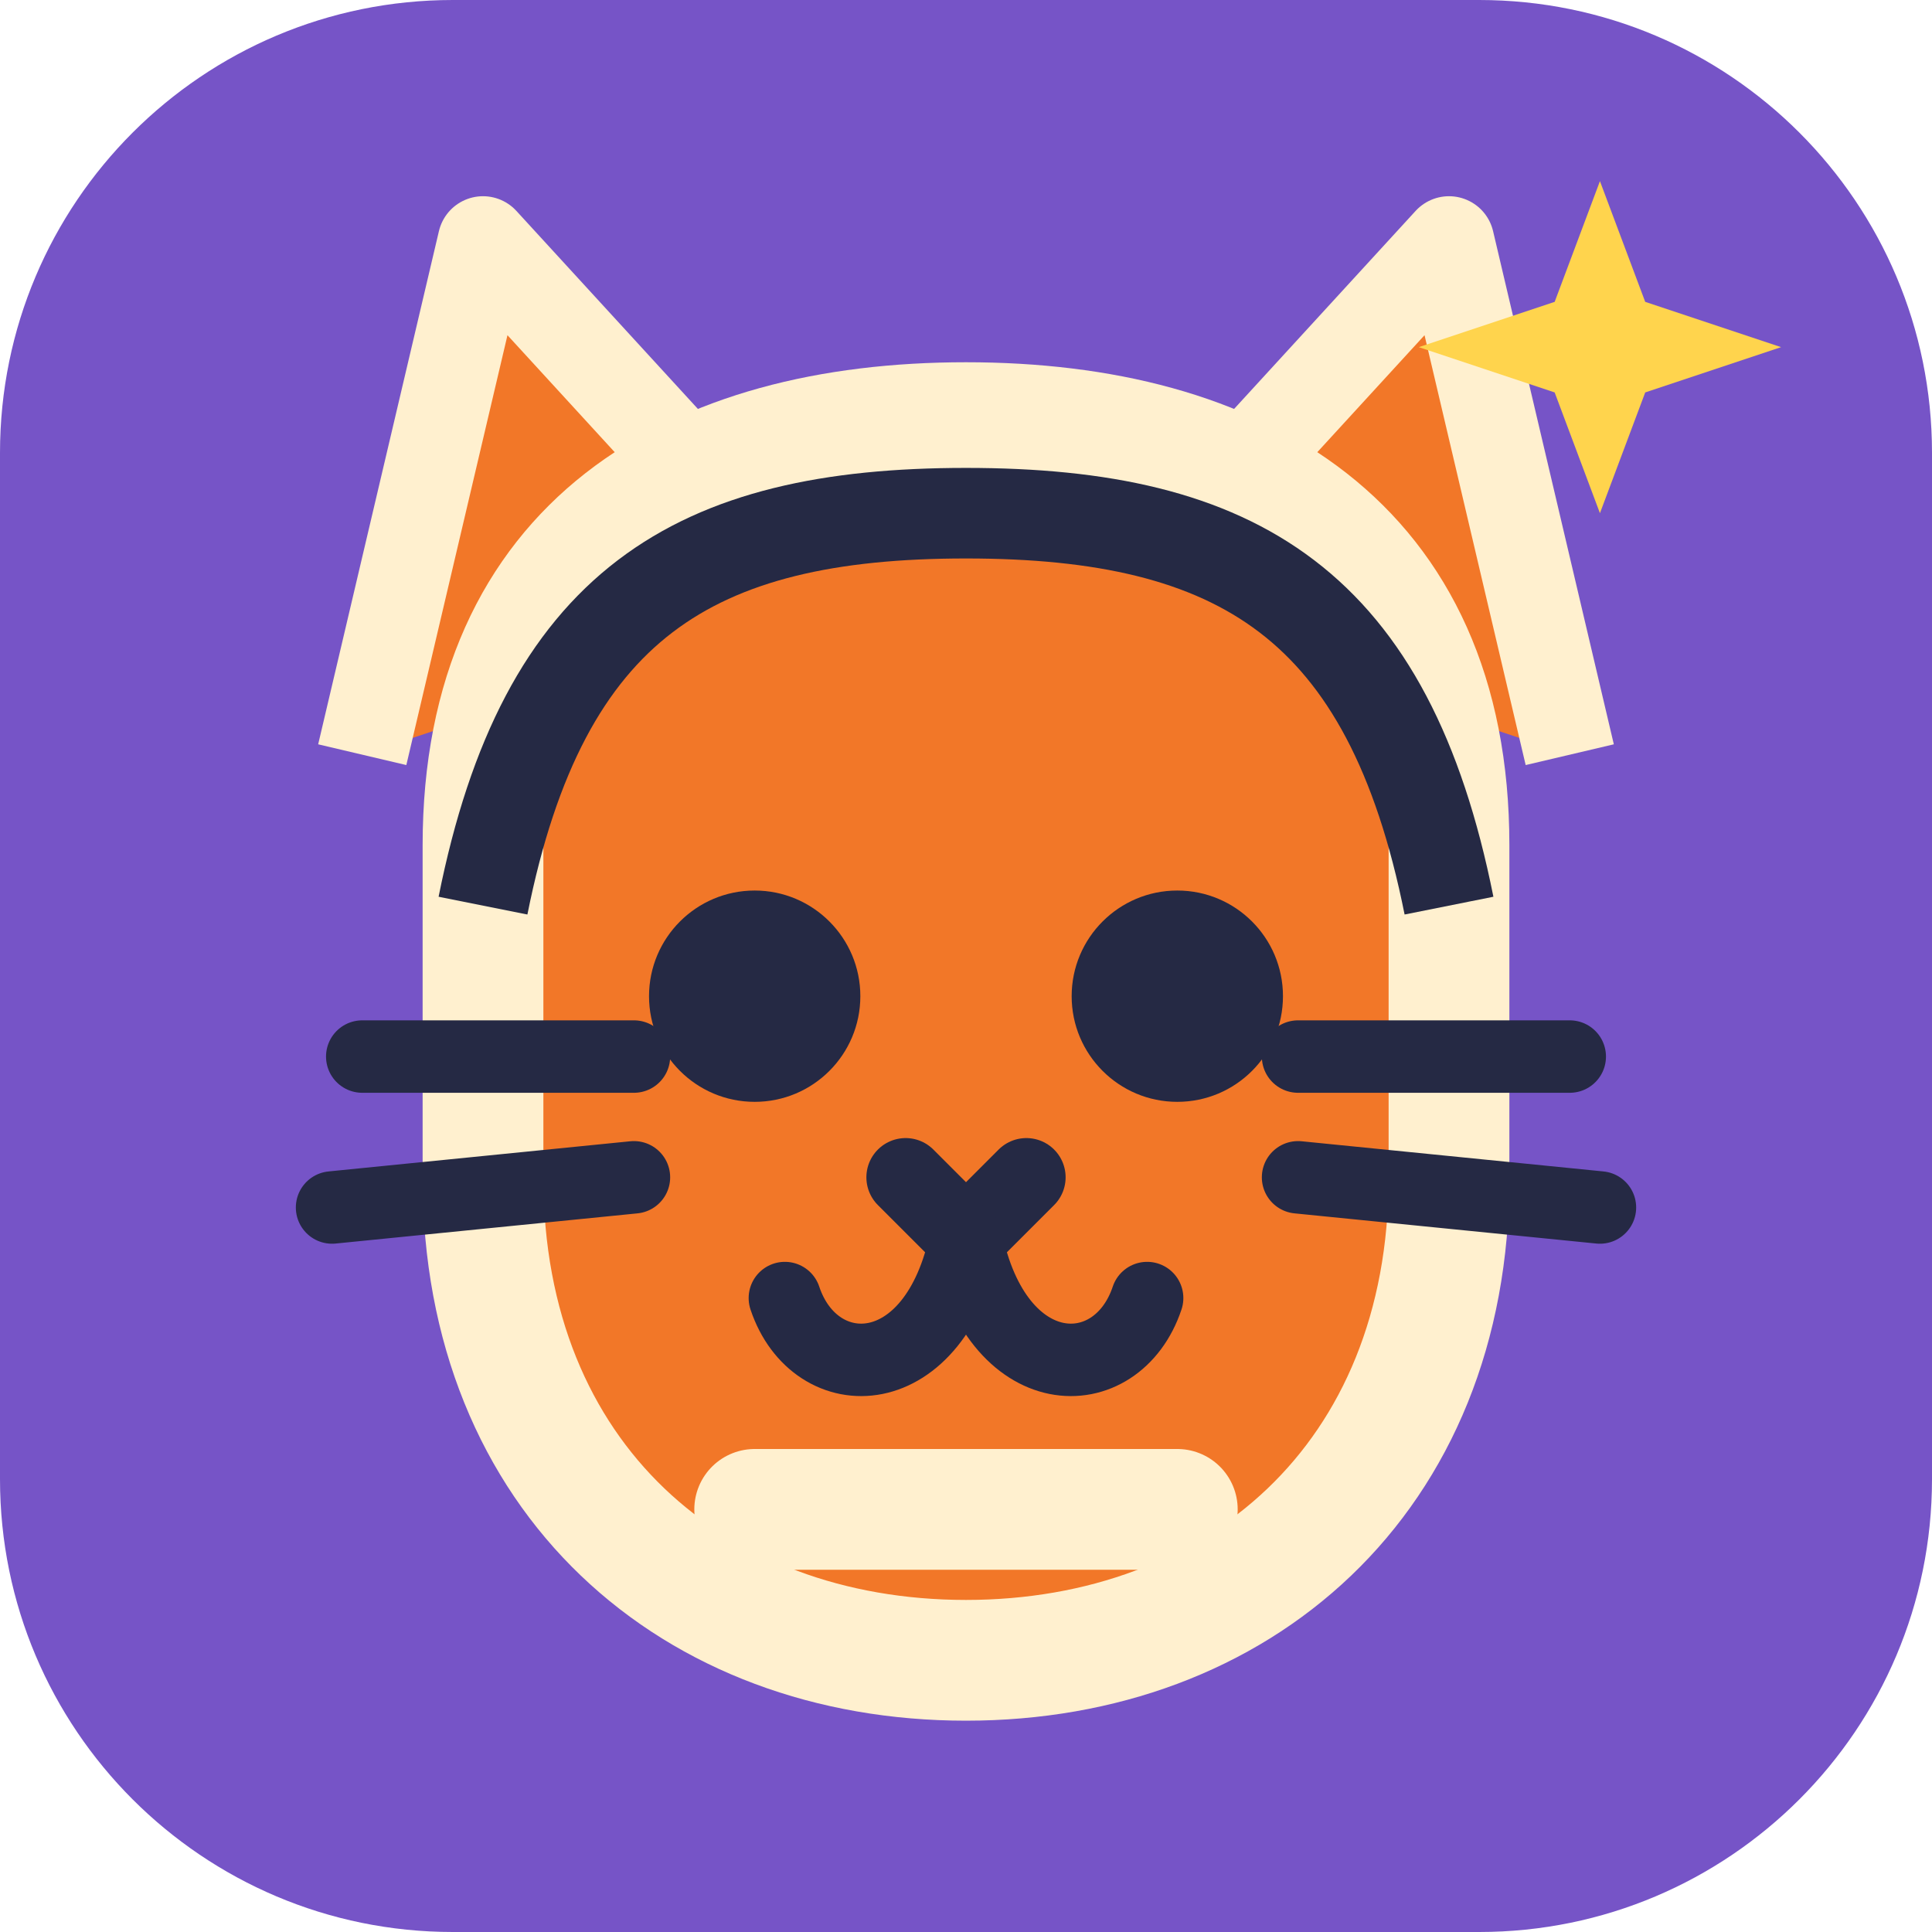
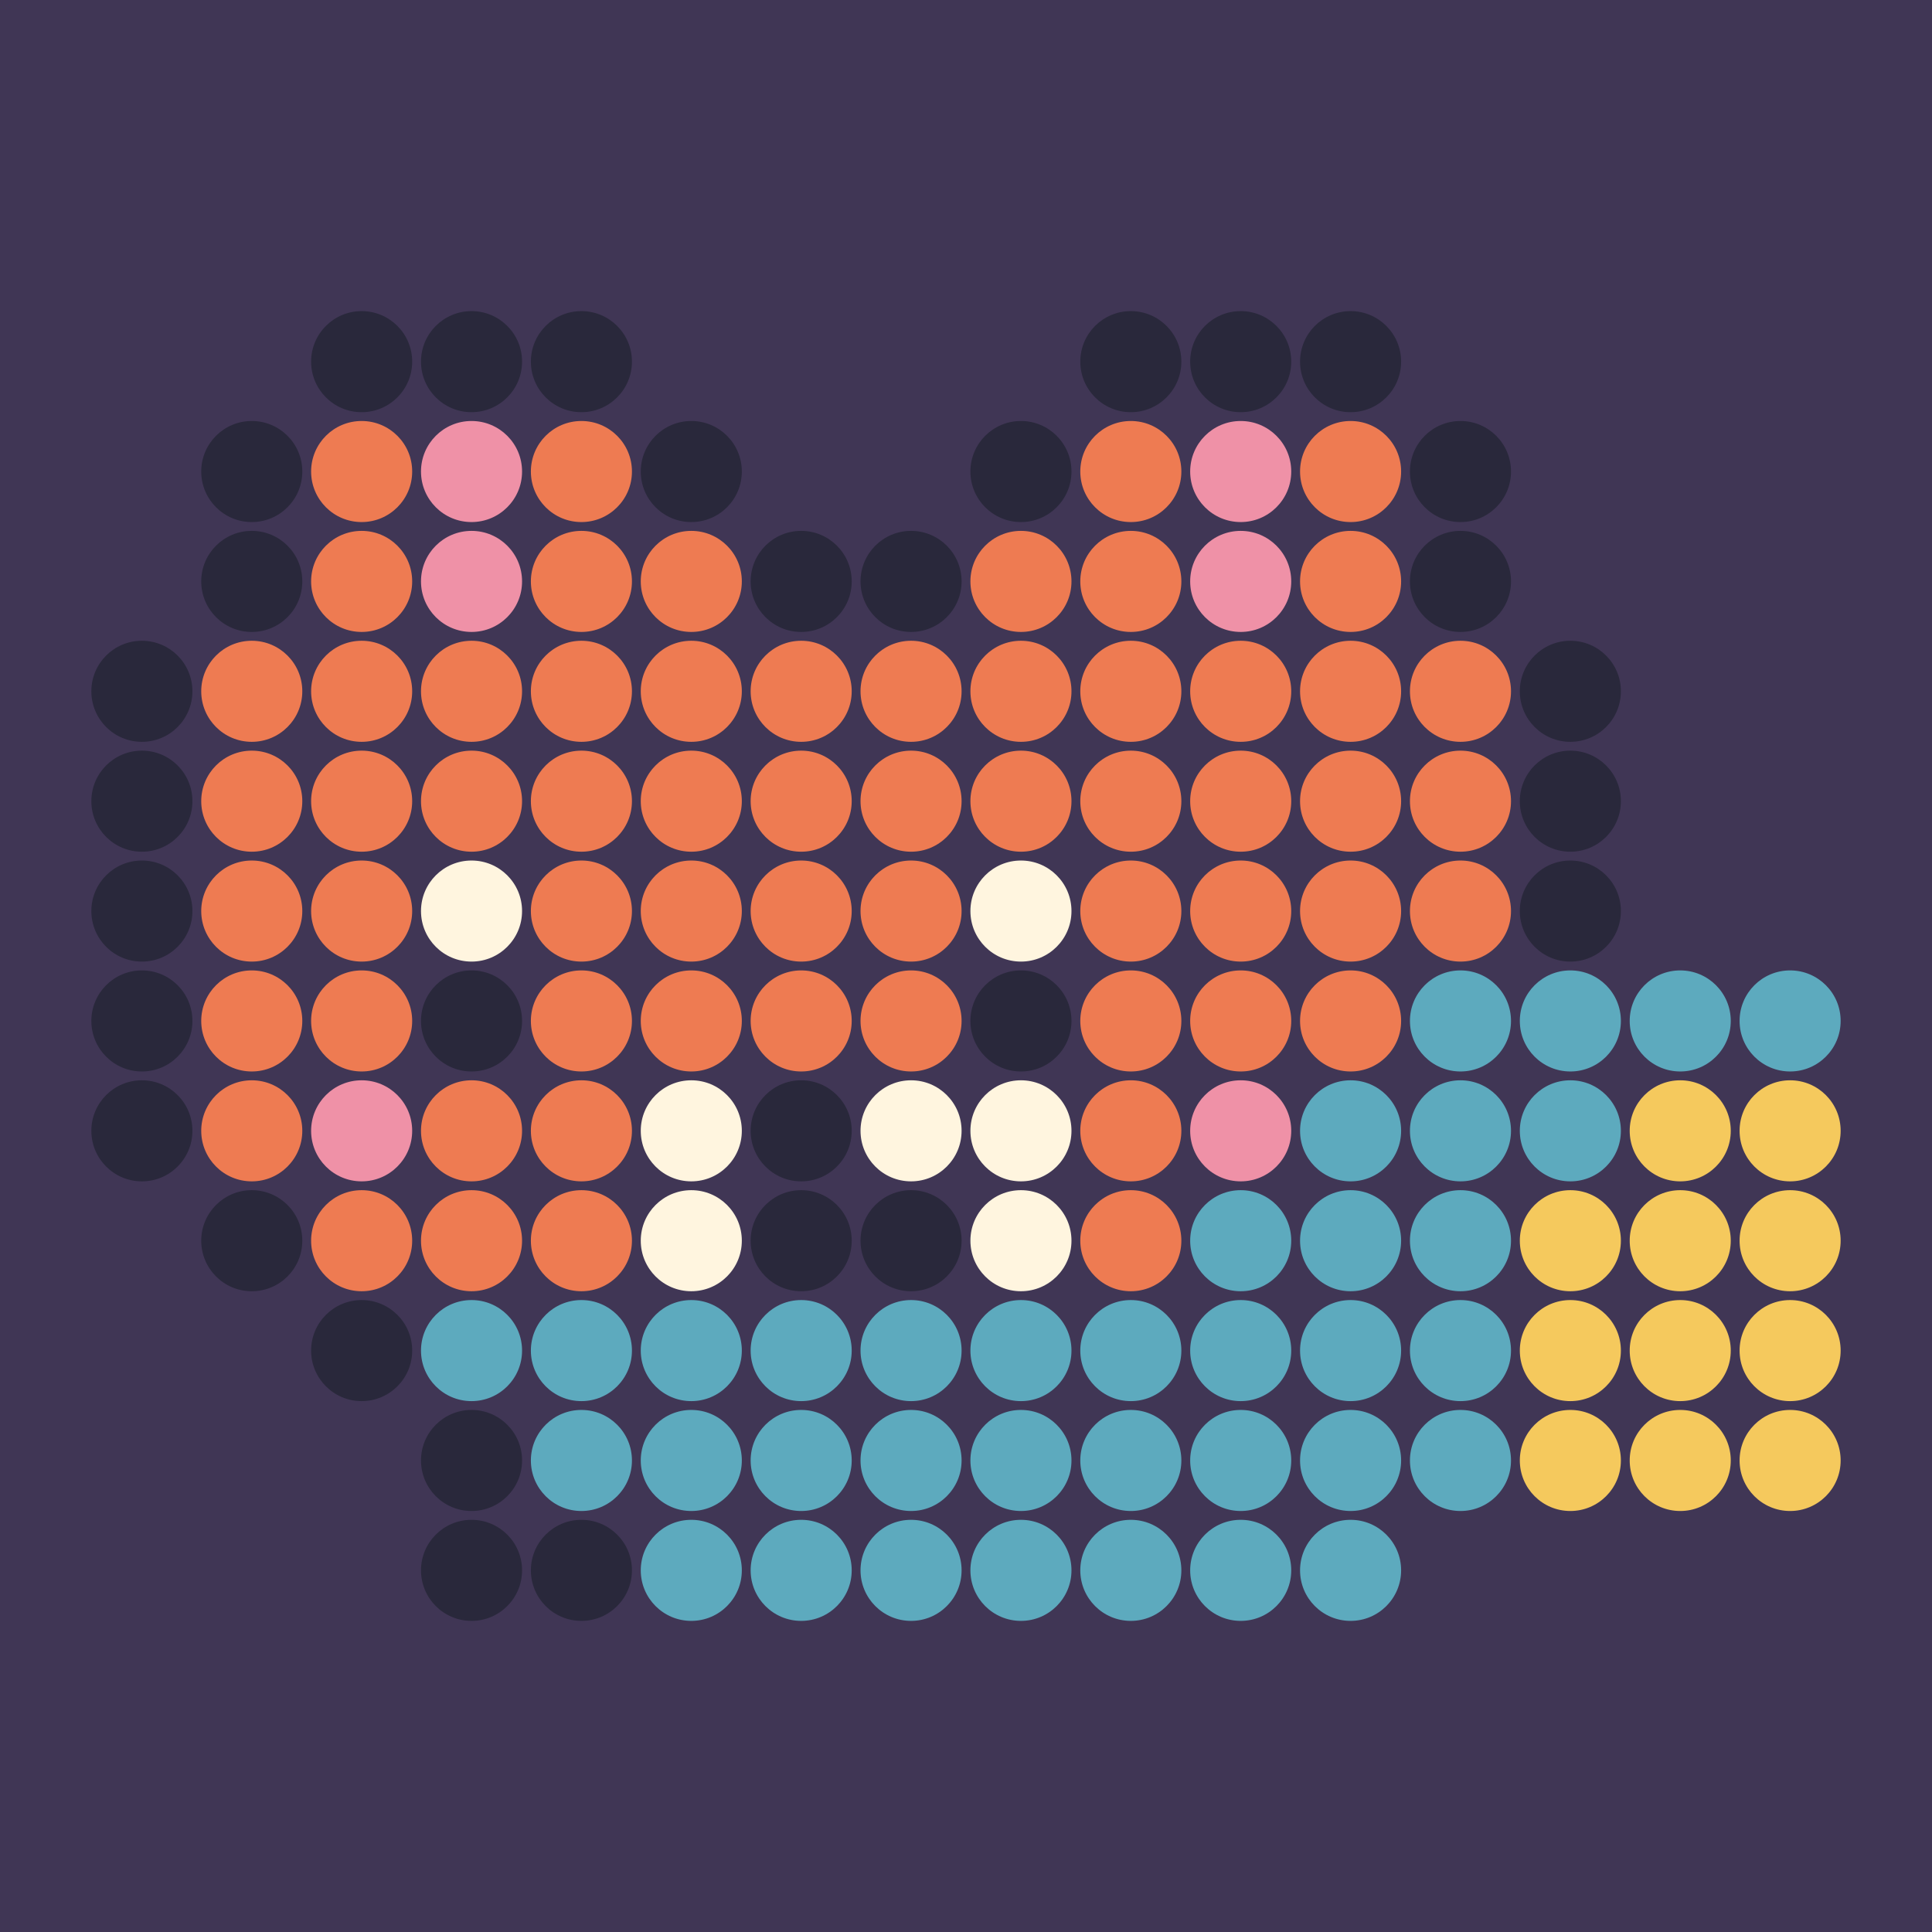
- <svg xmlns="http://www.w3.org/2000/svg" width="64" height="64" viewBox="0 0 64 64" fill="none">
-   <rect width="64" height="64" rx="15" fill="#7654C7" />
-   <path d="M12 25L16 8L27 20M52 25L48 8L37 20" fill="#F27728" stroke="#FFF0CF" stroke-width="3" stroke-linejoin="round" />
-   <path d="M16 28C16 18 23 14 32 14C41 14 48 18 48 28V39C48 49 41 55 32 55C23 55 16 49 16 39V28Z" fill="#F27728" stroke="#FFF0CF" stroke-width="4" />
-   <path d="M16 30C18 20 23 17 32 17C41 17 46 20 48 30" stroke="#252944" stroke-width="3" />
-   <circle cx="25" cy="33" r="3.5" fill="#252944" />
-   <circle cx="39" cy="33" r="3.5" fill="#252944" />
-   <path d="M30 39L32 41L34 39" stroke="#252944" stroke-width="2.6" stroke-linecap="round" stroke-linejoin="round" />
-   <path d="M32 41C31 46 27 46 26 43M32 41C33 46 37 46 38 43M12 35H21M11 40L21 39M52 35H43M53 40L43 39" stroke="#252944" stroke-width="2.4" stroke-linecap="round" />
-   <path d="M25 50H39" stroke="#FFF0CF" stroke-width="4" stroke-linecap="round" />
-   <path d="M53 6L54.5 10L59 11.5L54.5 13L53 17L51.5 13L47 11.5L51.5 10L53 6Z" fill="#FFD44D" />
+ <svg xmlns="http://www.w3.org/2000/svg" width="64" height="64" viewBox="0 0 64 64">
+   <rect width="64" height="64" fill="#403655" />
+   <circle cx="11.98" cy="11.98" r="1.674" fill="#29283B" />
+   <circle cx="15.62" cy="11.98" r="1.674" fill="#29283B" />
+   <circle cx="19.26" cy="11.98" r="1.674" fill="#29283B" />
+   <circle cx="37.46" cy="11.98" r="1.674" fill="#29283B" />
+   <circle cx="41.1" cy="11.98" r="1.674" fill="#29283B" />
+   <circle cx="44.74" cy="11.98" r="1.674" fill="#29283B" />
+   <circle cx="8.34" cy="15.62" r="1.674" fill="#29283B" />
+   <circle cx="11.98" cy="15.62" r="1.674" fill="#EE7B52" />
+   <circle cx="15.62" cy="15.62" r="1.674" fill="#EF91A7" />
+   <circle cx="19.26" cy="15.62" r="1.674" fill="#EE7B52" />
+   <circle cx="22.9" cy="15.62" r="1.674" fill="#29283B" />
+   <circle cx="33.82" cy="15.62" r="1.674" fill="#29283B" />
+   <circle cx="37.46" cy="15.62" r="1.674" fill="#EE7B52" />
+   <circle cx="41.1" cy="15.62" r="1.674" fill="#EF91A7" />
+   <circle cx="44.74" cy="15.62" r="1.674" fill="#EE7B52" />
+   <circle cx="48.38" cy="15.62" r="1.674" fill="#29283B" />
+   <circle cx="8.34" cy="19.26" r="1.674" fill="#29283B" />
+   <circle cx="11.98" cy="19.26" r="1.674" fill="#EE7B52" />
+   <circle cx="15.62" cy="19.26" r="1.674" fill="#EF91A7" />
+   <circle cx="19.26" cy="19.26" r="1.674" fill="#EE7B52" />
+   <circle cx="22.9" cy="19.26" r="1.674" fill="#EE7B52" />
+   <circle cx="26.54" cy="19.26" r="1.674" fill="#29283B" />
+   <circle cx="30.18" cy="19.26" r="1.674" fill="#29283B" />
+   <circle cx="33.82" cy="19.26" r="1.674" fill="#EE7B52" />
+   <circle cx="37.46" cy="19.26" r="1.674" fill="#EE7B52" />
+   <circle cx="41.1" cy="19.26" r="1.674" fill="#EF91A7" />
+   <circle cx="44.74" cy="19.26" r="1.674" fill="#EE7B52" />
+   <circle cx="48.38" cy="19.26" r="1.674" fill="#29283B" />
+   <circle cx="4.7" cy="22.9" r="1.674" fill="#29283B" />
+   <circle cx="8.34" cy="22.9" r="1.674" fill="#EE7B52" />
+   <circle cx="11.98" cy="22.9" r="1.674" fill="#EE7B52" />
+   <circle cx="15.62" cy="22.9" r="1.674" fill="#EE7B52" />
+   <circle cx="19.26" cy="22.9" r="1.674" fill="#EE7B52" />
+   <circle cx="22.9" cy="22.9" r="1.674" fill="#EE7B52" />
+   <circle cx="26.54" cy="22.9" r="1.674" fill="#EE7B52" />
+   <circle cx="30.18" cy="22.9" r="1.674" fill="#EE7B52" />
+   <circle cx="33.82" cy="22.9" r="1.674" fill="#EE7B52" />
+   <circle cx="37.46" cy="22.9" r="1.674" fill="#EE7B52" />
+   <circle cx="41.1" cy="22.9" r="1.674" fill="#EE7B52" />
+   <circle cx="44.74" cy="22.9" r="1.674" fill="#EE7B52" />
+   <circle cx="48.38" cy="22.9" r="1.674" fill="#EE7B52" />
+   <circle cx="52.02" cy="22.9" r="1.674" fill="#29283B" />
+   <circle cx="4.7" cy="26.54" r="1.674" fill="#29283B" />
+   <circle cx="8.34" cy="26.54" r="1.674" fill="#EE7B52" />
+   <circle cx="11.98" cy="26.54" r="1.674" fill="#EE7B52" />
+   <circle cx="15.62" cy="26.54" r="1.674" fill="#EE7B52" />
+   <circle cx="19.26" cy="26.54" r="1.674" fill="#EE7B52" />
+   <circle cx="22.9" cy="26.54" r="1.674" fill="#EE7B52" />
+   <circle cx="26.54" cy="26.54" r="1.674" fill="#EE7B52" />
+   <circle cx="30.18" cy="26.54" r="1.674" fill="#EE7B52" />
+   <circle cx="33.82" cy="26.54" r="1.674" fill="#EE7B52" />
+   <circle cx="37.46" cy="26.54" r="1.674" fill="#EE7B52" />
+   <circle cx="41.1" cy="26.54" r="1.674" fill="#EE7B52" />
+   <circle cx="44.74" cy="26.54" r="1.674" fill="#EE7B52" />
+   <circle cx="48.38" cy="26.54" r="1.674" fill="#EE7B52" />
+   <circle cx="52.02" cy="26.54" r="1.674" fill="#29283B" />
+   <circle cx="4.7" cy="30.18" r="1.674" fill="#29283B" />
+   <circle cx="8.34" cy="30.18" r="1.674" fill="#EE7B52" />
+   <circle cx="11.98" cy="30.18" r="1.674" fill="#EE7B52" />
+   <circle cx="15.62" cy="30.18" r="1.674" fill="#FFF5DF" />
+   <circle cx="19.26" cy="30.18" r="1.674" fill="#EE7B52" />
+   <circle cx="22.9" cy="30.18" r="1.674" fill="#EE7B52" />
+   <circle cx="26.54" cy="30.18" r="1.674" fill="#EE7B52" />
+   <circle cx="30.18" cy="30.18" r="1.674" fill="#EE7B52" />
+   <circle cx="33.82" cy="30.18" r="1.674" fill="#FFF5DF" />
+   <circle cx="37.46" cy="30.18" r="1.674" fill="#EE7B52" />
+   <circle cx="41.1" cy="30.18" r="1.674" fill="#EE7B52" />
+   <circle cx="44.74" cy="30.18" r="1.674" fill="#EE7B52" />
+   <circle cx="48.38" cy="30.18" r="1.674" fill="#EE7B52" />
+   <circle cx="52.02" cy="30.18" r="1.674" fill="#29283B" />
+   <circle cx="4.7" cy="33.82" r="1.674" fill="#29283B" />
+   <circle cx="8.34" cy="33.82" r="1.674" fill="#EE7B52" />
+   <circle cx="11.98" cy="33.82" r="1.674" fill="#EE7B52" />
+   <circle cx="15.62" cy="33.82" r="1.674" fill="#29283B" />
+   <circle cx="19.26" cy="33.82" r="1.674" fill="#EE7B52" />
+   <circle cx="22.9" cy="33.82" r="1.674" fill="#EE7B52" />
+   <circle cx="26.54" cy="33.82" r="1.674" fill="#EE7B52" />
+   <circle cx="30.18" cy="33.82" r="1.674" fill="#EE7B52" />
+   <circle cx="33.82" cy="33.82" r="1.674" fill="#29283B" />
+   <circle cx="37.46" cy="33.82" r="1.674" fill="#EE7B52" />
+   <circle cx="41.1" cy="33.82" r="1.674" fill="#EE7B52" />
+   <circle cx="44.74" cy="33.82" r="1.674" fill="#EE7B52" />
+   <circle cx="48.38" cy="33.82" r="1.674" fill="#5DAABE" />
+   <circle cx="52.02" cy="33.82" r="1.674" fill="#5DAABE" />
+   <circle cx="55.66" cy="33.82" r="1.674" fill="#5DAABE" />
+   <circle cx="59.3" cy="33.82" r="1.674" fill="#5DAABE" />
+   <circle cx="4.7" cy="37.46" r="1.674" fill="#29283B" />
+   <circle cx="8.34" cy="37.46" r="1.674" fill="#EE7B52" />
+   <circle cx="11.98" cy="37.46" r="1.674" fill="#EF91A7" />
+   <circle cx="15.62" cy="37.46" r="1.674" fill="#EE7B52" />
+   <circle cx="19.26" cy="37.46" r="1.674" fill="#EE7B52" />
+   <circle cx="22.9" cy="37.46" r="1.674" fill="#FFF5DF" />
+   <circle cx="26.54" cy="37.46" r="1.674" fill="#29283B" />
+   <circle cx="30.18" cy="37.46" r="1.674" fill="#FFF5DF" />
+   <circle cx="33.82" cy="37.46" r="1.674" fill="#FFF5DF" />
+   <circle cx="37.46" cy="37.46" r="1.674" fill="#EE7B52" />
+   <circle cx="41.1" cy="37.46" r="1.674" fill="#EF91A7" />
+   <circle cx="44.74" cy="37.46" r="1.674" fill="#5DAABE" />
+   <circle cx="48.38" cy="37.46" r="1.674" fill="#5DAABE" />
+   <circle cx="52.02" cy="37.46" r="1.674" fill="#5DAABE" />
+   <circle cx="55.66" cy="37.46" r="1.674" fill="#F5C95D" />
+   <circle cx="59.3" cy="37.46" r="1.674" fill="#F5C95D" />
+   <circle cx="8.34" cy="41.1" r="1.674" fill="#29283B" />
+   <circle cx="11.98" cy="41.1" r="1.674" fill="#EE7B52" />
+   <circle cx="15.62" cy="41.1" r="1.674" fill="#EE7B52" />
+   <circle cx="19.26" cy="41.1" r="1.674" fill="#EE7B52" />
+   <circle cx="22.9" cy="41.1" r="1.674" fill="#FFF5DF" />
+   <circle cx="26.54" cy="41.1" r="1.674" fill="#29283B" />
+   <circle cx="30.18" cy="41.1" r="1.674" fill="#29283B" />
+   <circle cx="33.82" cy="41.1" r="1.674" fill="#FFF5DF" />
+   <circle cx="37.46" cy="41.1" r="1.674" fill="#EE7B52" />
+   <circle cx="41.1" cy="41.1" r="1.674" fill="#5DAABE" />
+   <circle cx="44.74" cy="41.1" r="1.674" fill="#5DAABE" />
+   <circle cx="48.38" cy="41.1" r="1.674" fill="#5DAABE" />
+   <circle cx="52.02" cy="41.1" r="1.674" fill="#F5C95D" />
+   <circle cx="55.66" cy="41.1" r="1.674" fill="#F5C95D" />
+   <circle cx="59.3" cy="41.1" r="1.674" fill="#F5C95D" />
+   <circle cx="11.98" cy="44.74" r="1.674" fill="#29283B" />
+   <circle cx="15.62" cy="44.74" r="1.674" fill="#5DAABE" />
+   <circle cx="19.26" cy="44.74" r="1.674" fill="#5DAABE" />
+   <circle cx="22.9" cy="44.74" r="1.674" fill="#5DAABE" />
+   <circle cx="26.54" cy="44.74" r="1.674" fill="#5DAABE" />
+   <circle cx="30.18" cy="44.74" r="1.674" fill="#5DAABE" />
+   <circle cx="33.82" cy="44.74" r="1.674" fill="#5DAABE" />
+   <circle cx="37.46" cy="44.74" r="1.674" fill="#5DAABE" />
+   <circle cx="41.1" cy="44.74" r="1.674" fill="#5DAABE" />
+   <circle cx="44.74" cy="44.74" r="1.674" fill="#5DAABE" />
+   <circle cx="48.38" cy="44.74" r="1.674" fill="#5DAABE" />
+   <circle cx="52.02" cy="44.74" r="1.674" fill="#F5C95D" />
+   <circle cx="55.66" cy="44.74" r="1.674" fill="#F5C95D" />
+   <circle cx="59.3" cy="44.74" r="1.674" fill="#F5C95D" />
+   <circle cx="15.62" cy="48.38" r="1.674" fill="#29283B" />
+   <circle cx="19.26" cy="48.38" r="1.674" fill="#5DAABE" />
+   <circle cx="22.9" cy="48.38" r="1.674" fill="#5DAABE" />
+   <circle cx="26.54" cy="48.38" r="1.674" fill="#5DAABE" />
+   <circle cx="30.18" cy="48.38" r="1.674" fill="#5DAABE" />
+   <circle cx="33.82" cy="48.38" r="1.674" fill="#5DAABE" />
+   <circle cx="37.46" cy="48.38" r="1.674" fill="#5DAABE" />
+   <circle cx="41.1" cy="48.38" r="1.674" fill="#5DAABE" />
+   <circle cx="44.74" cy="48.38" r="1.674" fill="#5DAABE" />
+   <circle cx="48.38" cy="48.38" r="1.674" fill="#5DAABE" />
+   <circle cx="52.02" cy="48.38" r="1.674" fill="#F5C95D" />
+   <circle cx="55.66" cy="48.38" r="1.674" fill="#F5C95D" />
+   <circle cx="59.3" cy="48.38" r="1.674" fill="#F5C95D" />
+   <circle cx="15.62" cy="52.02" r="1.674" fill="#29283B" />
+   <circle cx="19.26" cy="52.02" r="1.674" fill="#29283B" />
+   <circle cx="22.9" cy="52.02" r="1.674" fill="#5DAABE" />
+   <circle cx="26.54" cy="52.02" r="1.674" fill="#5DAABE" />
+   <circle cx="30.18" cy="52.02" r="1.674" fill="#5DAABE" />
+   <circle cx="33.82" cy="52.02" r="1.674" fill="#5DAABE" />
+   <circle cx="37.46" cy="52.02" r="1.674" fill="#5DAABE" />
+   <circle cx="41.1" cy="52.02" r="1.674" fill="#5DAABE" />
+   <circle cx="44.74" cy="52.02" r="1.674" fill="#5DAABE" />
</svg>
